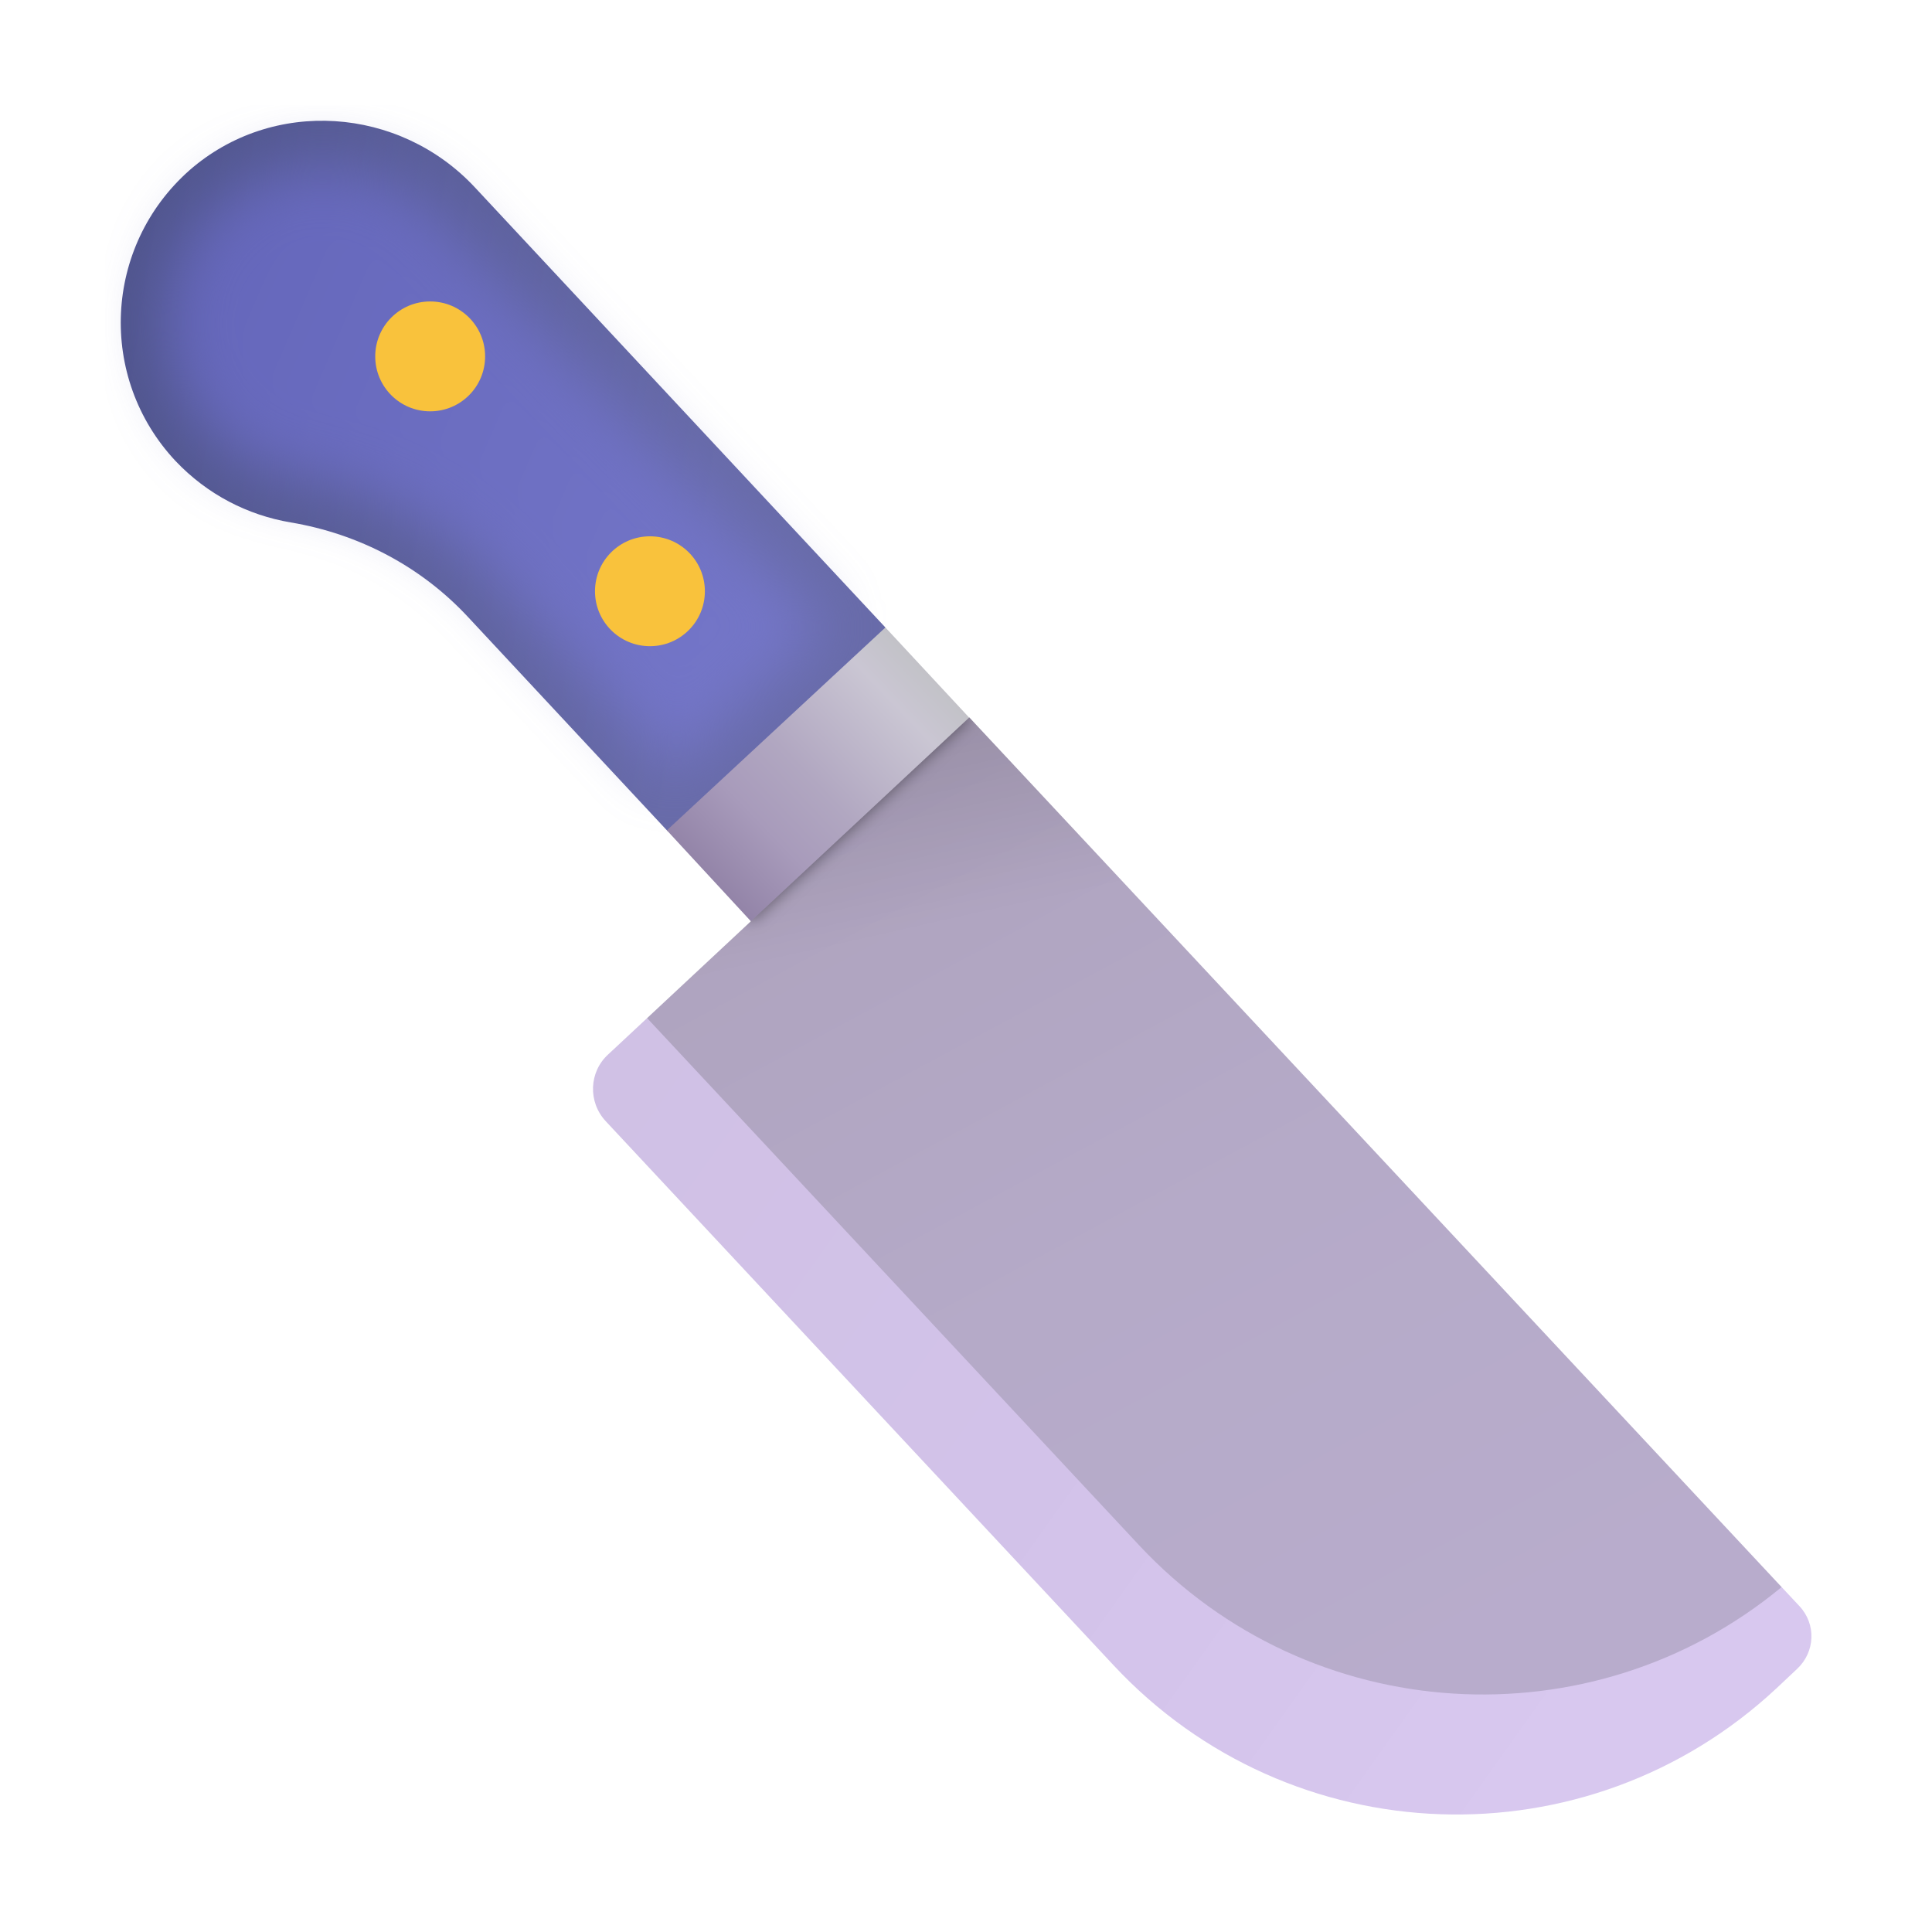
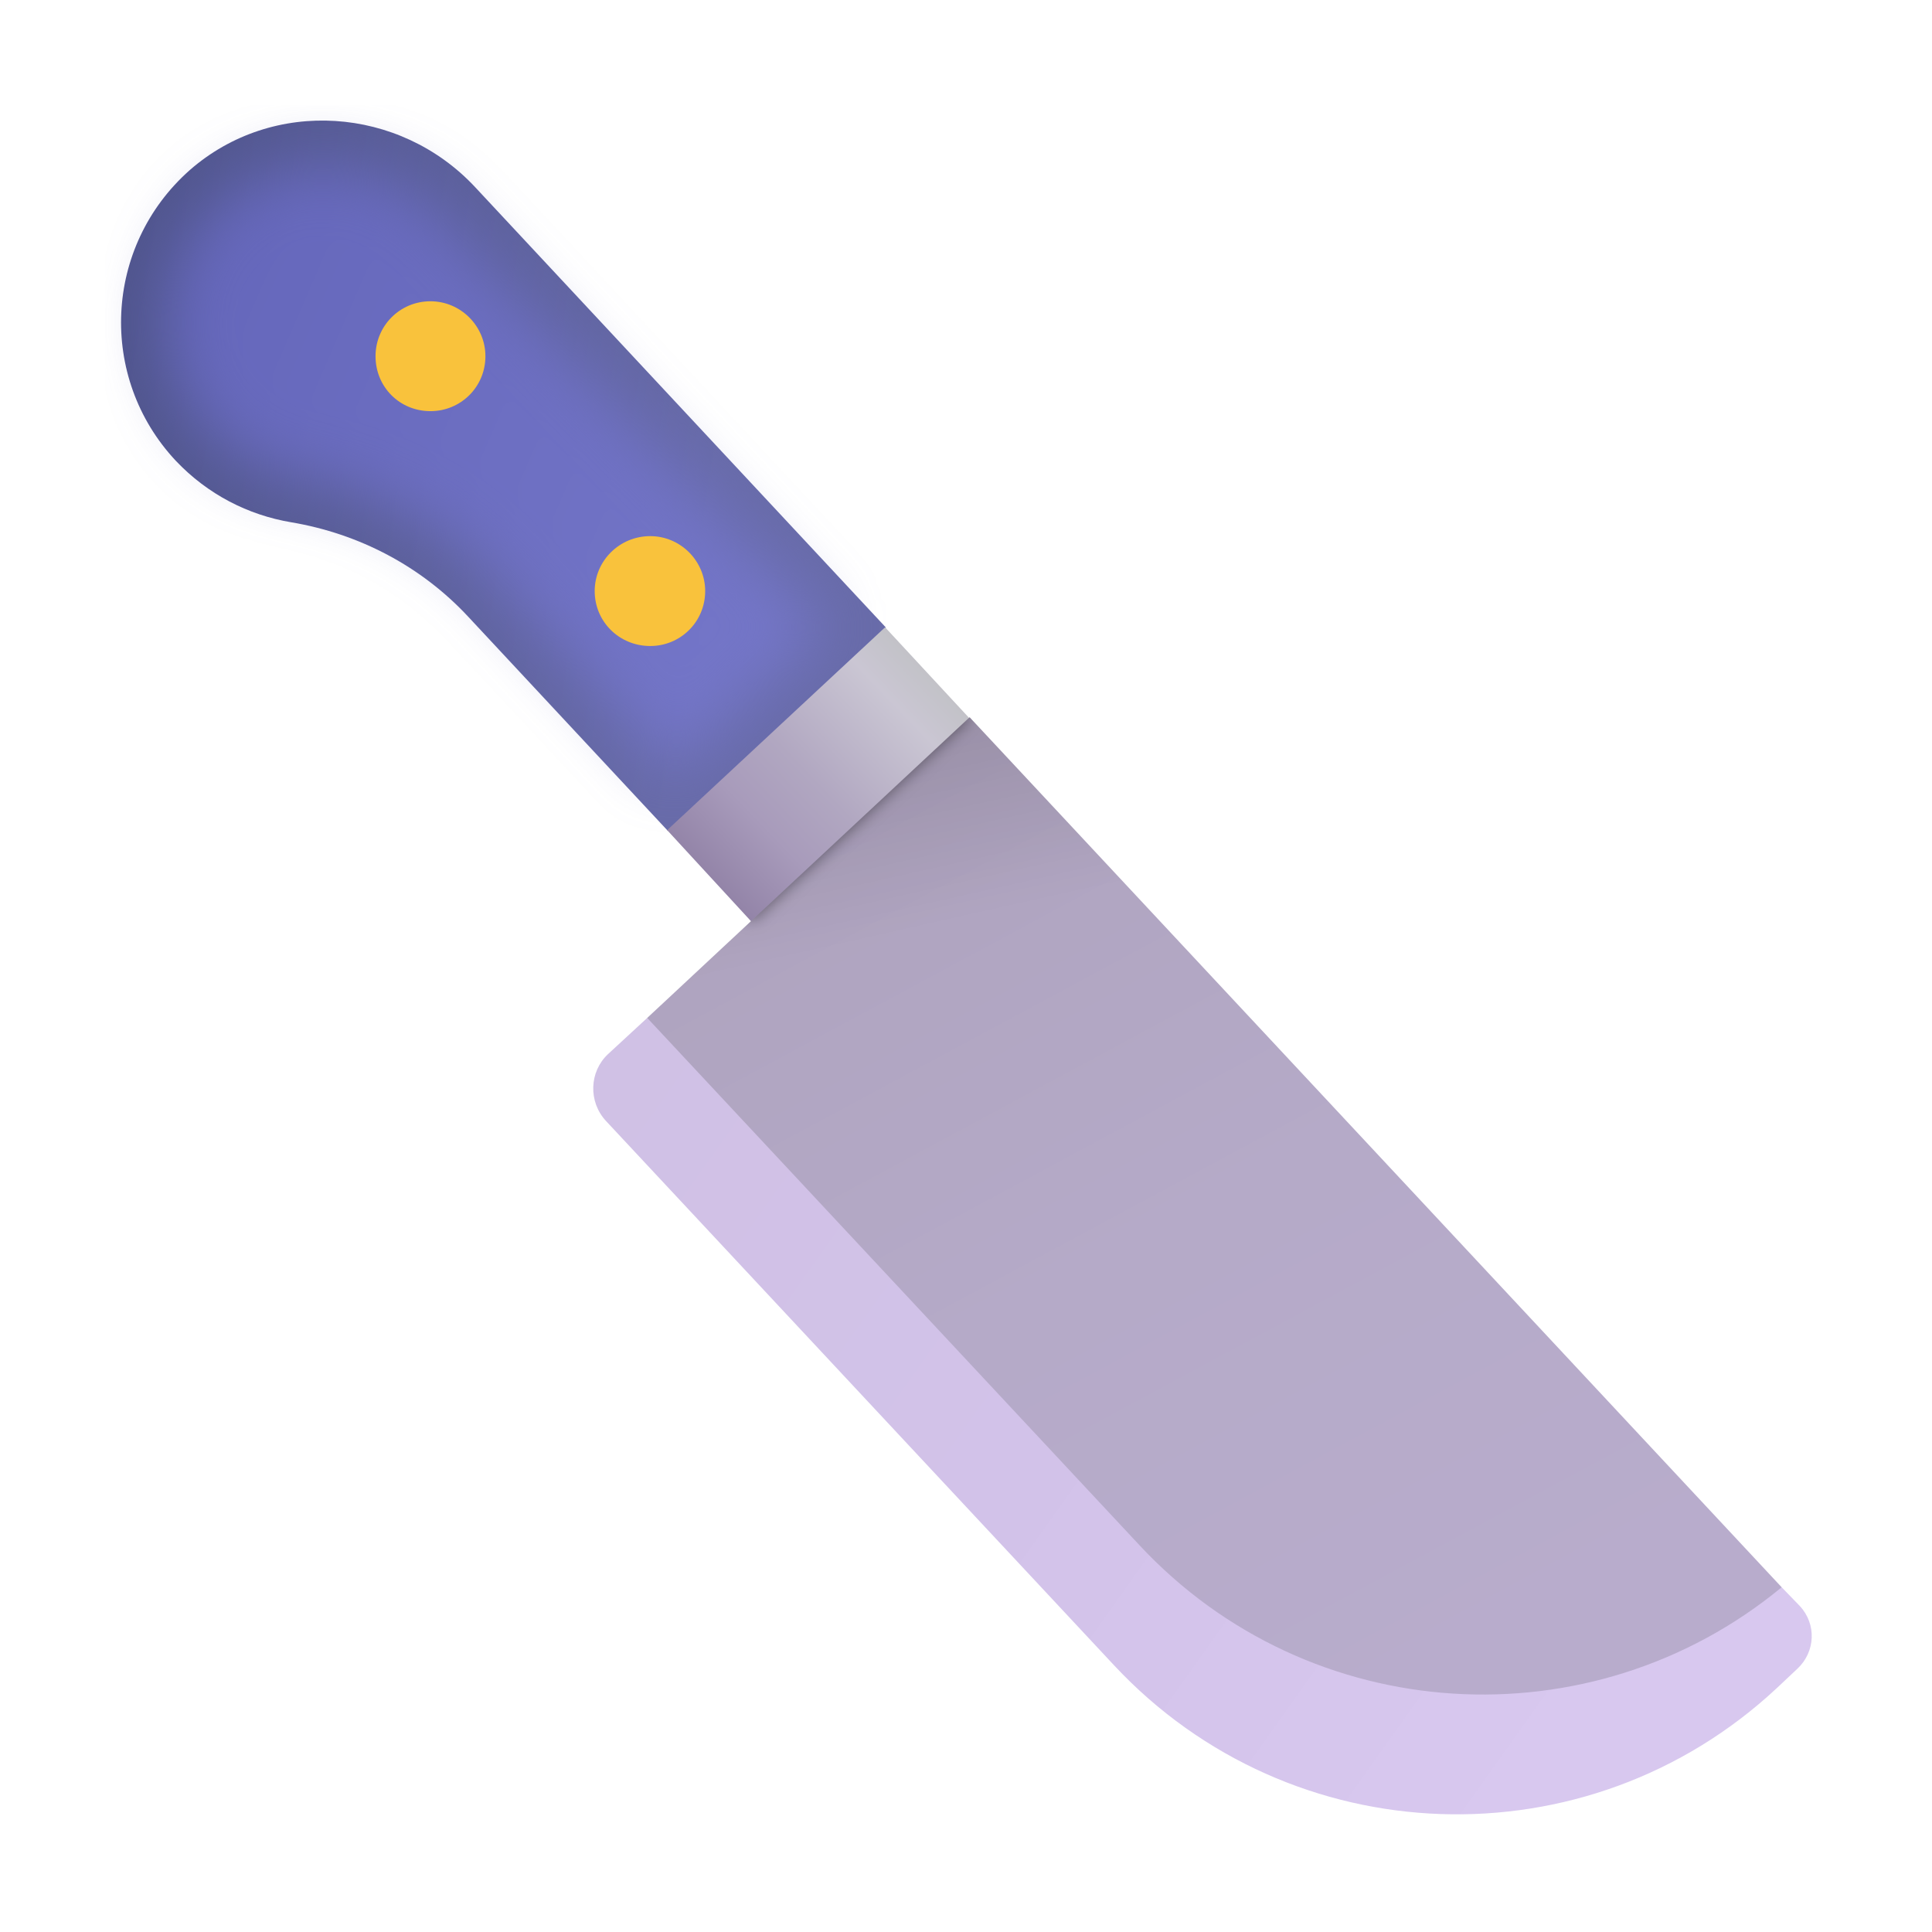
<svg xmlns="http://www.w3.org/2000/svg" width="32" height="32" viewBox="0 0 32 32" fill="none">
-   <path d="M7.865 3.103L14.665 10.393V10.52L11.212 13.763H11.055L7.755 10.223C6.975 9.383 5.945 8.843 4.815 8.653C4.105 8.533 3.435 8.193 2.905 7.633C1.615 6.253 1.715 4.083 3.135 2.823C4.515 1.613 6.615 1.763 7.865 3.103Z" fill="url(#paint0_linear_18_30243)" />
+   <path d="M7.87 3.1L14.67 10.39V10.52L11.21 13.76H11.06L7.76 10.22C6.98 9.38 5.95 8.84 4.82 8.65C4.11 8.53 3.44 8.19 2.91 7.63C1.62 6.25 1.72 4.08 3.14 2.82C4.52 1.61 6.62 1.76 7.87 3.1Z" fill="url(#paint0_linear_18_30243)" />
  <g filter="url(#filter0_f_18_30243)">
-     <path fill-rule="evenodd" clip-rule="evenodd" d="M3.451 7.119C2.452 6.048 2.528 4.366 3.631 3.386C4.693 2.456 6.331 2.559 7.317 3.615L13.67 10.426L11.164 12.78L8.304 9.712C7.407 8.747 6.226 8.13 4.94 7.914C4.386 7.82 3.865 7.556 3.451 7.119Z" fill="url(#paint1_linear_18_30243)" />
+     <path fill-rule="evenodd" clip-rule="evenodd" d="M3.45 7.12C2.45 6.05 2.53 4.37 3.63 3.39C4.69 2.46 6.33 2.56 7.32 3.61L13.67 10.43L11.16 12.78L8.3 9.71C7.41 8.75 6.23 8.13 4.94 7.91C4.39 7.82 3.87 7.56 3.45 7.12Z" fill="url(#paint1_linear_18_30243)" />
  </g>
-   <path d="M12.448 15.271L11.055 13.763L11.045 13.753L14.665 10.393L16.063 11.897L12.448 15.271Z" fill="url(#paint2_linear_18_30243)" />
-   <path d="M10.718 16.863V17.004L18.797 25.658C21.593 28.651 26.313 28.96 29.459 26.435L29.509 26.287L16.055 11.883L10.718 16.863Z" fill="url(#paint3_linear_18_30243)" />
-   <path d="M10.718 16.863V17.004L18.797 25.658C21.593 28.651 26.313 28.96 29.459 26.435L29.509 26.287L16.055 11.883L10.718 16.863Z" fill="url(#paint4_linear_18_30243)" />
+   <path d="M12.45 15.27L11.06 13.76L11.05 13.75L14.66 10.39L16.06 11.9L12.45 15.27Z" fill="url(#paint2_linear_18_30243)" />
+   <path d="M10.72 16.86V17L18.8 25.66C21.59 28.65 26.31 28.96 29.46 26.44L29.51 26.29L16.06 11.88L10.72 16.86Z" fill="url(#paint3_linear_18_30243)" />
+   <path d="M10.72 16.86V17L18.8 25.66C21.59 28.65 26.31 28.96 29.46 26.44L29.51 26.29L16.06 11.88L10.72 16.86Z" fill="url(#paint4_linear_18_30243)" />
  <mask id="mask0_18_30243" style="mask-type:alpha" maskUnits="userSpaceOnUse" x="10" y="11" width="20" height="18">
-     <path d="M10.718 16.863V17.004L18.797 25.658C21.593 28.651 26.313 28.96 29.459 26.435L29.509 26.287L16.055 11.883L10.718 16.863Z" fill="#F1A11E" />
+     <path d="M10.72 16.86V17L18.8 25.66C21.59 28.65 26.31 28.96 29.46 26.44L29.51 26.29L16.06 11.88L10.72 16.86Z" fill="#F1A11E" />
  </mask>
  <g mask="url(#mask0_18_30243)">
    <g filter="url(#filter1_f_18_30243)">
-       <path d="M12.448 15.271L11.055 13.763L11.045 13.753L14.665 10.393L16.063 11.897L12.448 15.271Z" fill="black" fill-opacity="0.4" />
+       <path d="M12.45 15.27L11.06 13.76L11.05 13.75L14.66 10.39L16.06 11.9L12.45 15.27Z" fill="black" fill-opacity="0.4" />
    </g>
  </g>
-   <path d="M10.035 18.573L18.445 27.583C21.375 30.723 26.285 30.893 29.425 27.963L29.765 27.643C30.065 27.363 30.085 26.903 29.805 26.603L29.509 26.287C26.362 28.891 21.69 28.617 18.867 25.594L10.718 16.863L10.075 17.463C9.755 17.753 9.735 18.253 10.035 18.573Z" fill="url(#paint5_linear_18_30243)" />
-   <path d="M10.765 10.703C11.268 10.703 11.675 10.296 11.675 9.793C11.675 9.29 11.268 8.883 10.765 8.883C10.262 8.883 9.855 9.29 9.855 9.793C9.855 10.296 10.262 10.703 10.765 10.703Z" fill="#F9C23C" />
-   <path d="M7.125 6.813C7.628 6.813 8.035 6.406 8.035 5.903C8.035 5.4 7.628 4.993 7.125 4.993C6.622 4.993 6.215 5.4 6.215 5.903C6.215 6.406 6.622 6.813 7.125 6.813Z" fill="#F9C23C" />
+   <path d="M10.04 18.57L18.45 27.58C21.38 30.72 26.29 30.89 29.43 27.96L29.77 27.64C30.07 27.36 30.09 26.9 29.81 26.6L29.51 26.29C26.36 28.89 21.69 28.62 18.87 25.59L10.72 16.86L10.07 17.46C9.76 17.75 9.74 18.25 10.04 18.57Z" fill="url(#paint5_linear_18_30243)" />
+   <path d="M10.77 10.7C11.27 10.7 11.68 10.3 11.68 9.79C11.68 9.29 11.27 8.88 10.77 8.88C10.26 8.88 9.85 9.29 9.85 9.79C9.85 10.3 10.26 10.7 10.77 10.7Z" fill="#F9C23C" />
+   <path d="M7.13 6.81C7.63 6.81 8.04 6.41 8.04 5.9C8.04 5.4 7.63 4.99 7.13 4.99C6.62 4.99 6.22 5.4 6.22 5.9C6.22 6.41 6.62 6.81 7.13 6.81Z" fill="#F9C23C" />
  <defs>
    <filter id="filter0_f_18_30243" x="1.75" y="1.75" width="12.92" height="12.029" filterUnits="userSpaceOnUse" color-interpolation-filters="sRGB">
      <feFlood flood-opacity="0" result="BackgroundImageFix" />
      <feBlend mode="normal" in="SourceGraphic" in2="BackgroundImageFix" result="shape" />
      <feGaussianBlur stdDeviation="0.5" result="effect1_foregroundBlur_18_30243" />
    </filter>
    <filter id="filter1_f_18_30243" x="10.795" y="10.143" width="5.518" height="5.378" filterUnits="userSpaceOnUse" color-interpolation-filters="sRGB">
      <feFlood flood-opacity="0" result="BackgroundImageFix" />
      <feBlend mode="normal" in="SourceGraphic" in2="BackgroundImageFix" result="shape" />
      <feGaussianBlur stdDeviation="0.125" result="effect1_foregroundBlur_18_30243" />
    </filter>
    <linearGradient id="paint0_linear_18_30243" x1="2" y1="5.939" x2="12.036" y2="7.489" gradientUnits="userSpaceOnUse">
      <stop stop-color="#50558D" />
      <stop offset="1" stop-color="#686BA9" />
    </linearGradient>
    <linearGradient id="paint1_linear_18_30243" x1="2.75" y1="5.605" x2="13.67" y2="10.331" gradientUnits="userSpaceOnUse">
      <stop stop-color="#6567BB" />
      <stop offset="1" stop-color="#7577C9" />
    </linearGradient>
    <linearGradient id="paint2_linear_18_30243" x1="16.063" y1="11.823" x2="12.47" y2="15.271" gradientUnits="userSpaceOnUse">
      <stop stop-color="#C2C2C7" />
      <stop offset="0.156" stop-color="#CAC6D3" />
      <stop offset="0.531" stop-color="#B1A7C1" />
      <stop offset="0.75" stop-color="#A89BBB" />
      <stop offset="1" stop-color="#9384A8" />
    </linearGradient>
    <linearGradient id="paint3_linear_18_30243" x1="15.545" y1="12.603" x2="23.906" y2="28.136" gradientUnits="userSpaceOnUse">
      <stop stop-color="#AEA3BE" />
      <stop offset="0.49" stop-color="#B5AAC8" />
      <stop offset="1" stop-color="#B8ACCC" />
    </linearGradient>
    <linearGradient id="paint4_linear_18_30243" x1="15.502" y1="11.883" x2="16.238" y2="15.159" gradientUnits="userSpaceOnUse">
      <stop stop-opacity="0.12" />
      <stop offset="1" stop-opacity="0" />
    </linearGradient>
    <linearGradient id="paint5_linear_18_30243" x1="10.13" y1="17.325" x2="26.158" y2="28.718" gradientUnits="userSpaceOnUse">
      <stop stop-color="#D0C1E5" />
      <stop offset="0.49" stop-color="#D2C2E9" />
      <stop offset="1" stop-color="#D8C8EF" />
    </linearGradient>
  </defs>
</svg>
